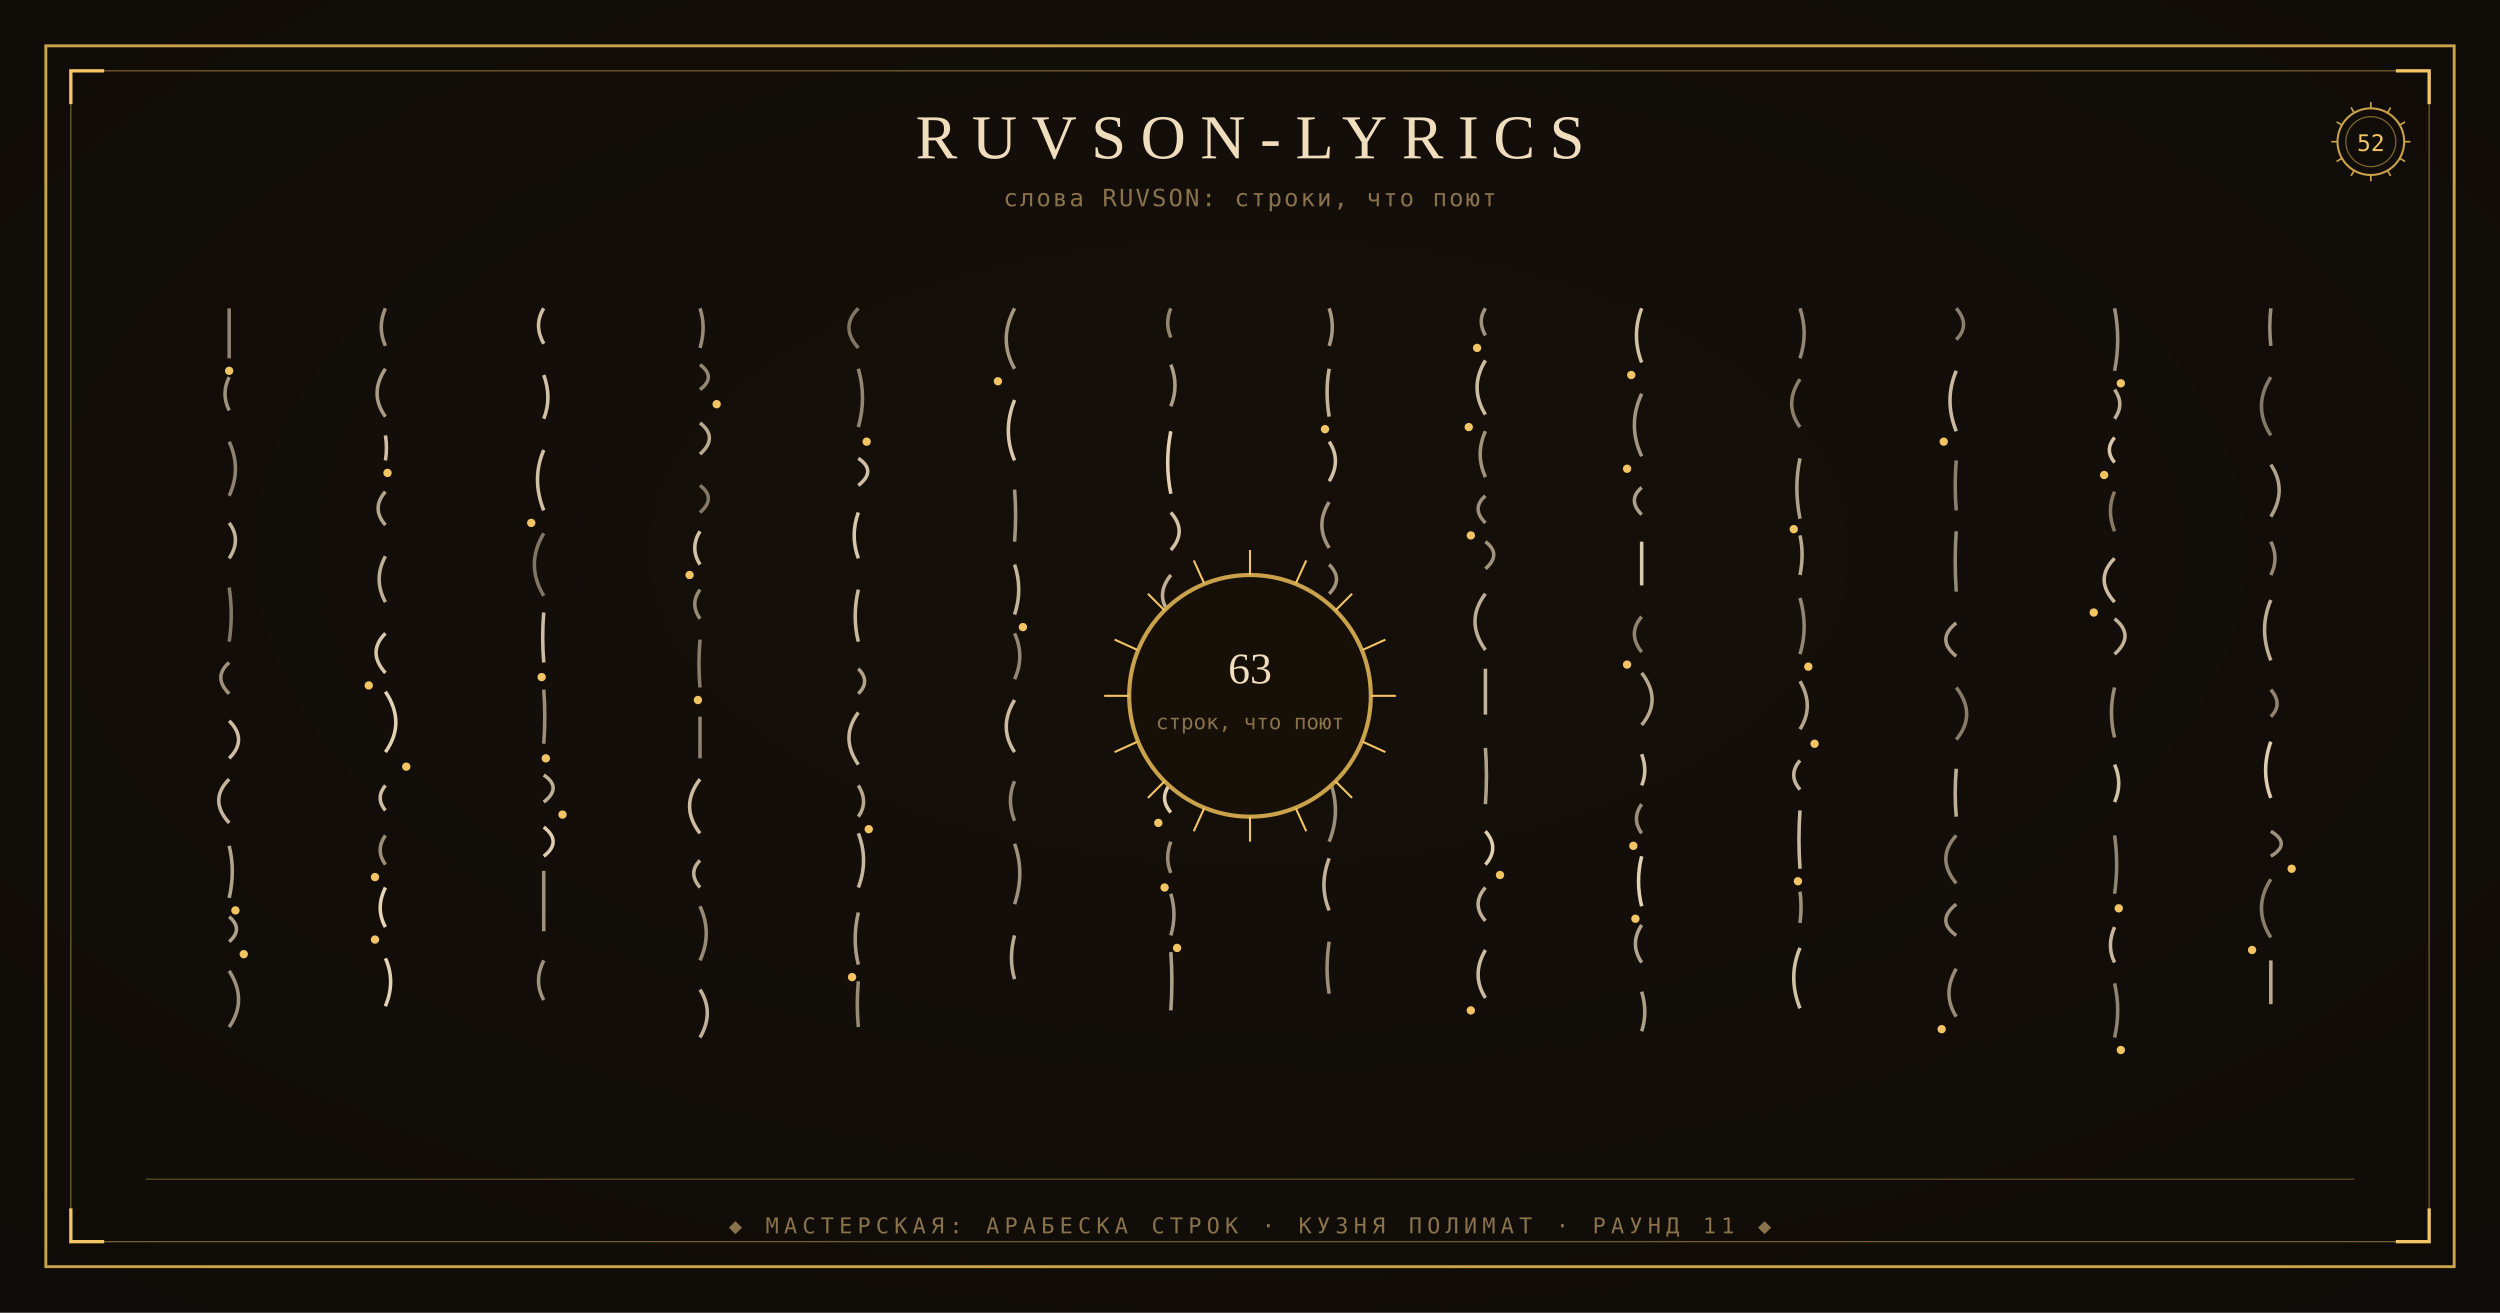
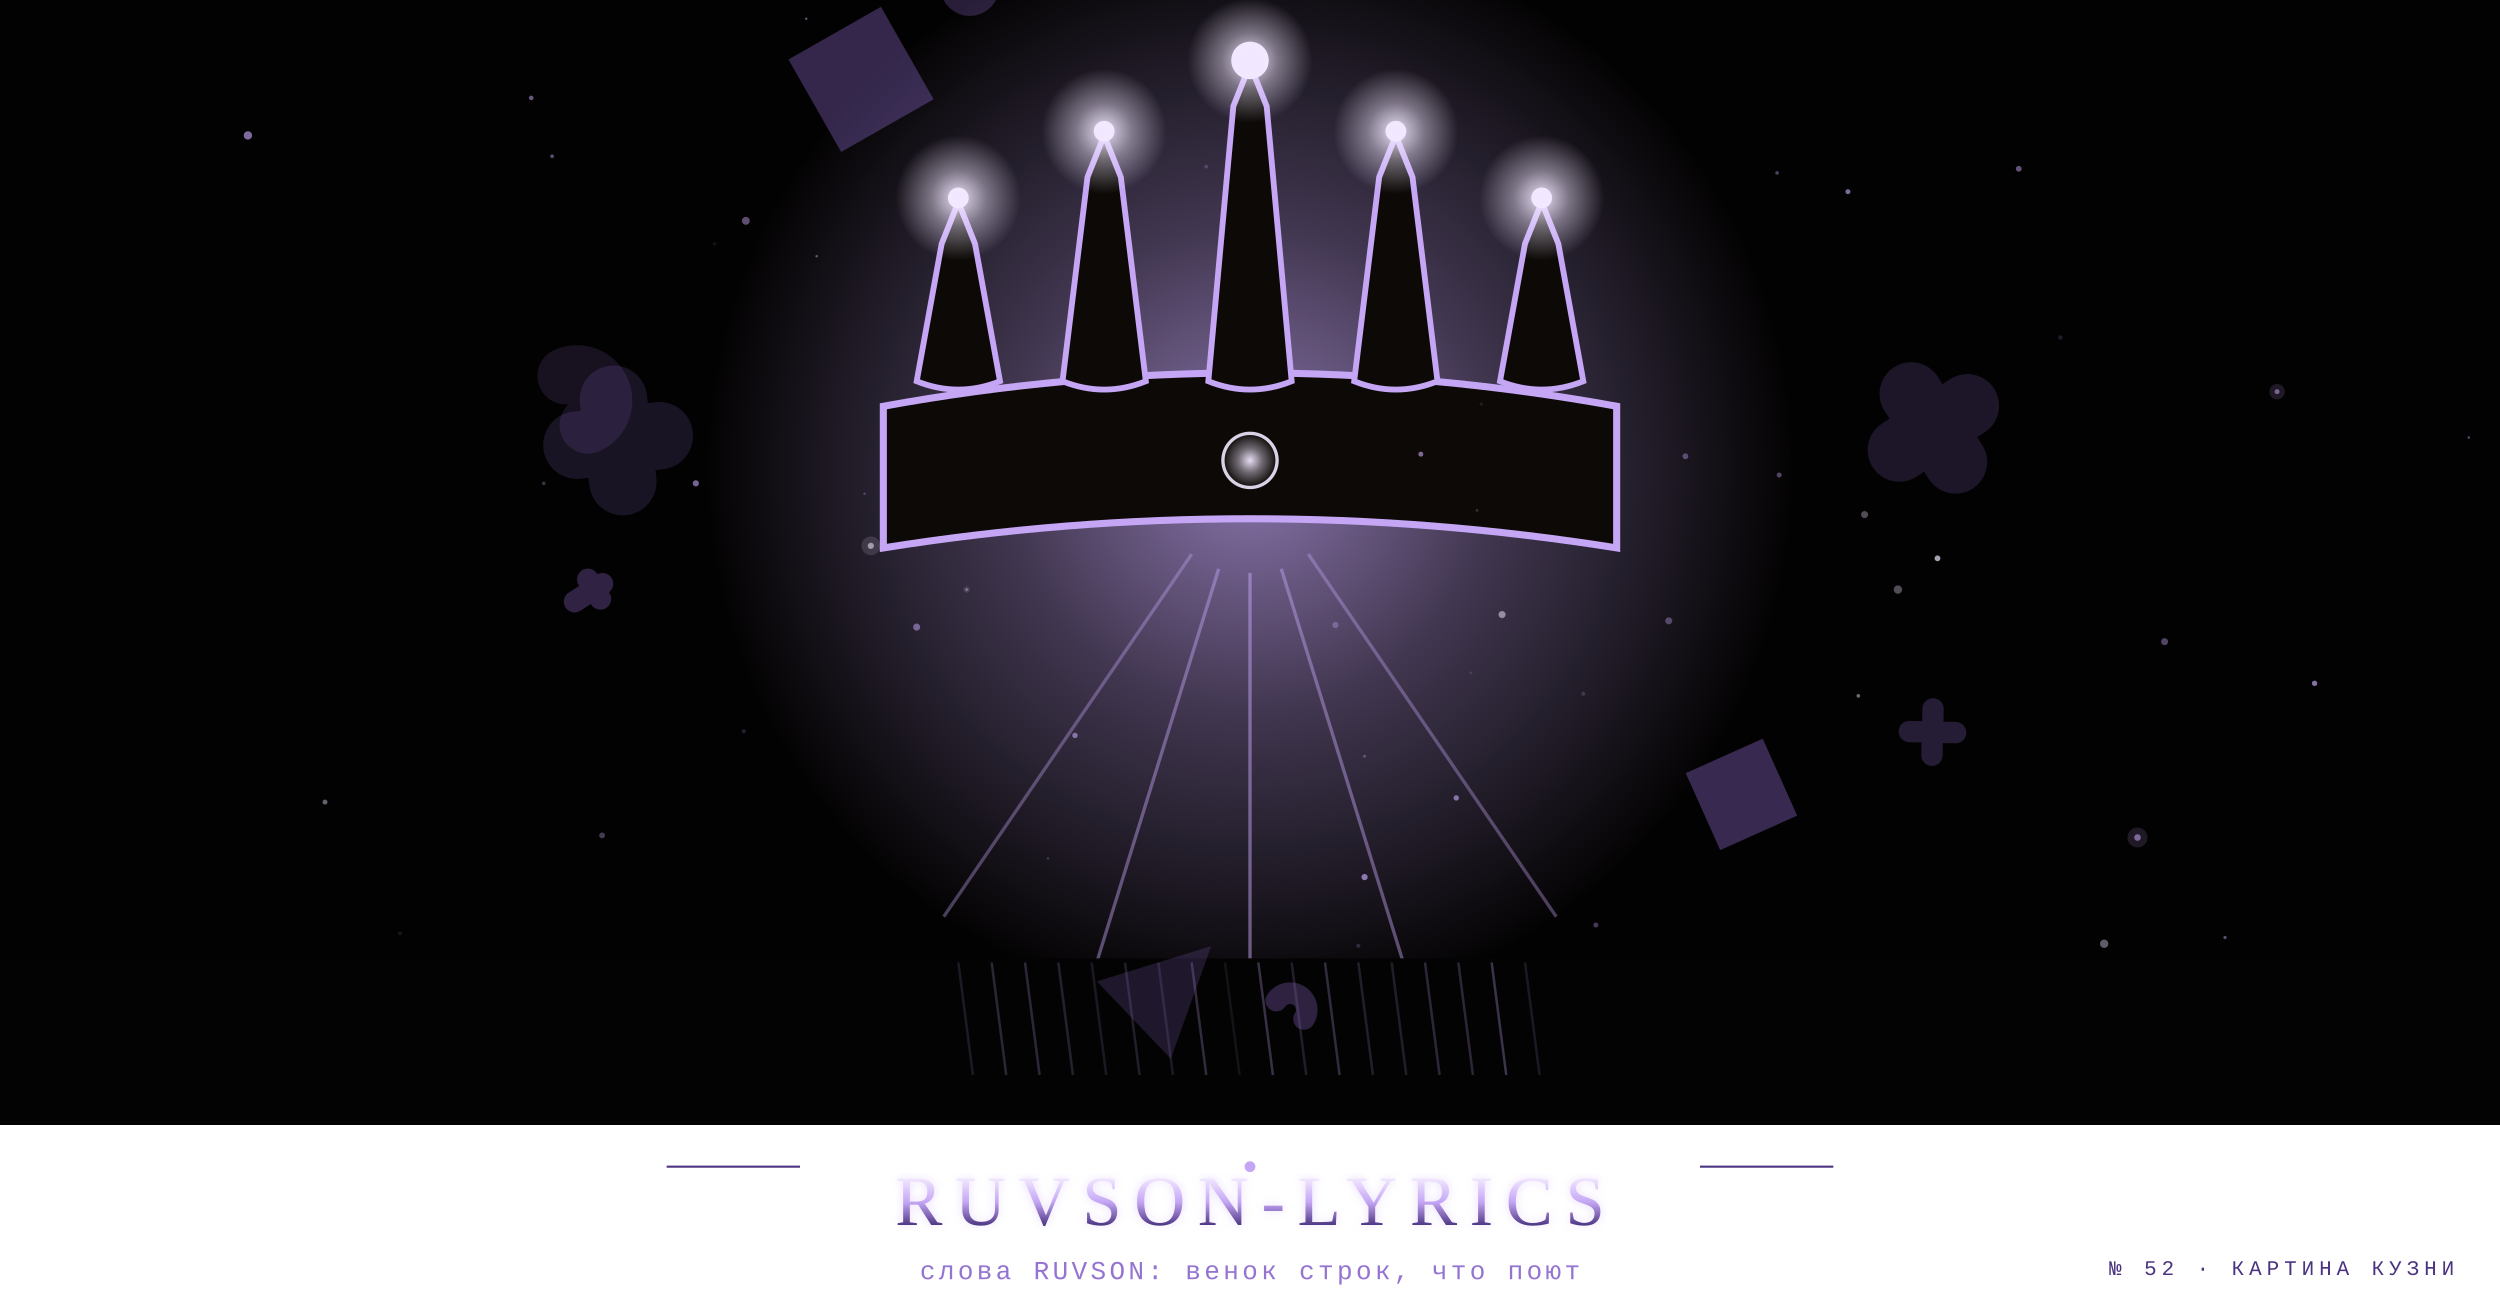
- <svg xmlns="http://www.w3.org/2000/svg" viewBox="0 0 1200 630" width="1200" height="630">
-   <rect width="1200" height="630" fill="#0E0A08" />
-   <radialGradient id="vig52" cx="0.5" cy="0.42" r="0.95">
-     <stop offset="0" stop-color="#171009" />
-     <stop offset="1" stop-color="#0E0A08" />
-   </radialGradient>
-   <rect width="1200" height="630" fill="url(#vig52)" opacity="0.9" />
-   <rect x="22" y="22" width="1156" height="586" fill="none" stroke="#C9A24B" stroke-width="1.4" />
-   <rect x="34" y="34" width="1132" height="562" fill="none" stroke="#C9A24B" stroke-width="0.6" opacity="0.55" />
-   <path d="M 34 50 L 34 34 L 50 34" fill="none" stroke="#F2C464" stroke-width="1.6" />
-   <path d="M 1166 50 L 1166 34 L 1150 34" fill="none" stroke="#F2C464" stroke-width="1.6" />
-   <path d="M 34 580 L 34 596 L 50 596" fill="none" stroke="#F2C464" stroke-width="1.6" />
-   <path d="M 1166 580 L 1166 596 L 1150 596" fill="none" stroke="#F2C464" stroke-width="1.6" />
-   <text x="600.0" y="76" text-anchor="middle" font-family="Georgia, 'Times New Roman', serif" font-size="30" fill="#F0DDBE" letter-spacing="7">RUVSON-LYRICS</text>
-   <text x="600.0" y="99" text-anchor="middle" font-family="'Cascadia Mono', ui-monospace, Consolas, monospace" font-size="11.5" fill="#8A724C" letter-spacing="1">слова RUVSON: строки, что поют</text>
-   <g transform="translate(1138,68)">
-     <circle r="16" fill="none" stroke="#C9A24B" stroke-width="1" />
-     <circle r="12" fill="none" stroke="#C9A24B" stroke-width="0.6" opacity="0.6" />
-     <text y="4.5" text-anchor="middle" font-family="'Cascadia Mono', ui-monospace, Consolas, monospace" font-size="11" fill="#F2C464">52</text>
-     <g stroke="#C9A24B" stroke-width="0.8">
-       <line x1="0" y1="-19" x2="0" y2="-16" transform="rotate(0)" />
-       <line x1="0" y1="-19" x2="0" y2="-16" transform="rotate(30)" />
-       <line x1="0" y1="-19" x2="0" y2="-16" transform="rotate(60)" />
-       <line x1="0" y1="-19" x2="0" y2="-16" transform="rotate(90)" />
-       <line x1="0" y1="-19" x2="0" y2="-16" transform="rotate(120)" />
-       <line x1="0" y1="-19" x2="0" y2="-16" transform="rotate(150)" />
-       <line x1="0" y1="-19" x2="0" y2="-16" transform="rotate(180)" />
-       <line x1="0" y1="-19" x2="0" y2="-16" transform="rotate(210)" />
-       <line x1="0" y1="-19" x2="0" y2="-16" transform="rotate(240)" />
-       <line x1="0" y1="-19" x2="0" y2="-16" transform="rotate(270)" />
-       <line x1="0" y1="-19" x2="0" y2="-16" transform="rotate(300)" />
-       <line x1="0" y1="-19" x2="0" y2="-16" transform="rotate(330)" />
-     </g>
+ <svg xmlns="http://www.w3.org/2000/svg" viewBox="0 0 1200 630" width="1200" height="630" role="img">
+   <defs>
+     <linearGradient id="bg" x1="0" y1="0" x2="0" y2="1">
+       <stop offset="0" stop-color="#030202" />
+       <stop offset=".55" stop-color="#0A0705" />
+       <stop offset="1" stop-color="#060403" />
+     </linearGradient>
+     <radialGradient id="vig" cx=".5" cy=".46" r=".75">
+       <stop offset=".55" stop-color="#000" stop-opacity="0" />
+       <stop offset="1" stop-color="#000" stop-opacity=".82" />
+     </radialGradient>
+   </defs>
+   <rect width="1200" height="540" fill="url(#bg)" />
+   <defs>
+     <radialGradient id="cr">
+       <stop offset="0" stop-color="#F2E8FF" stop-opacity="0.95" />
+       <stop offset=".45" stop-color="#F2E8FF" stop-opacity="0.43" />
+       <stop offset="1" stop-color="#F2E8FF" stop-opacity="0" />
+     </radialGradient>
+     <radialGradient id="gl">
+       <stop offset="0" stop-color="#C4A6F5" stop-opacity="0.7" />
+       <stop offset=".45" stop-color="#C4A6F5" stop-opacity="0.32" />
+       <stop offset="1" stop-color="#C4A6F5" stop-opacity="0" />
+     </radialGradient>
+   </defs>
+   <rect width="1200" height="540" fill="#040302" />
+   <rect width="1200" height="540" filter="url(#neb)" opacity=".2" />
+   <circle cx="600.0" cy="225.0" r="260.0" fill="url(#gl)" />
+   <path d="M424 263 L424 195 Q 600 163 776 195 L776 263 Q 600 235 424 263 Z" fill="#0C0906" stroke="#C4A6F5" stroke-width="3.4" />
+   <path d="M440 183 L452 117 L460 97 L468 117 L480 183 Q 460 191 440 183 Z" fill="#0C0906" stroke="#C4A6F5" stroke-width="2.8" />
+   <circle cx="460" cy="95" r="5" fill="#F2E8FF" />
+   <circle cx="460.0" cy="95.0" r="30.0" fill="url(#cr)" />
+   <path d="M510 183 L522 85 L530 65 L538 85 L550 183 Q 530 191 510 183 Z" fill="#0C0906" stroke="#C4A6F5" stroke-width="2.8" />
+   <circle cx="530" cy="63" r="5" fill="#F2E8FF" />
+   <circle cx="530.0" cy="63.0" r="30.0" fill="url(#cr)" />
+   <path d="M580 183 L592 51 L600 31 L608 51 L620 183 Q 600 191 580 183 Z" fill="#0C0906" stroke="#C4A6F5" stroke-width="2.8" />
+   <circle cx="600" cy="29" r="9" fill="#F2E8FF" />
+   <circle cx="600.0" cy="29.0" r="30.0" fill="url(#cr)" />
+   <path d="M650 183 L662 85 L670 65 L678 85 L690 183 Q 670 191 650 183 Z" fill="#0C0906" stroke="#C4A6F5" stroke-width="2.8" />
+   <circle cx="670" cy="63" r="5" fill="#F2E8FF" />
+   <circle cx="670.0" cy="63.0" r="30.0" fill="url(#cr)" />
+   <path d="M720 183 L732 117 L740 97 L748 117 L760 183 Q 740 191 720 183 Z" fill="#0C0906" stroke="#C4A6F5" stroke-width="2.8" />
+   <circle cx="740" cy="95" r="5" fill="#F2E8FF" />
+   <circle cx="740.0" cy="95.0" r="30.0" fill="url(#cr)" />
+   <circle cx="600" cy="221" r="13" fill="url(#cr)" />
+   <circle cx="600" cy="221" r="13" fill="none" stroke="#F2E8FF" stroke-width="1.6" opacity=".9" />
+   <line x1="628" y1="266" x2="747" y2="440" stroke="#C4A6F5" stroke-width="1.6" opacity="0.36" />
+   <line x1="615" y1="273" x2="677" y2="473" stroke="#C4A6F5" stroke-width="1.6" opacity="0.43" />
+   <line x1="600" y1="275" x2="600" y2="485" stroke="#C4A6F5" stroke-width="1.6" opacity="0.50" />
+   <line x1="585" y1="273" x2="523" y2="473" stroke="#C4A6F5" stroke-width="1.6" opacity="0.43" />
+   <line x1="572" y1="266" x2="453" y2="440" stroke="#C4A6F5" stroke-width="1.6" opacity="0.36" />
+   <rect x="0" y="460" width="1200" height="80" fill="#040303" />
+   <line x1="460" y1="462" x2="467" y2="516" stroke="#C4A6F5" stroke-width="1.2" opacity="0.14" />
+   <line x1="476" y1="462" x2="483" y2="516" stroke="#C4A6F5" stroke-width="1.2" opacity="0.21" />
+   <line x1="492" y1="462" x2="499" y2="516" stroke="#C4A6F5" stroke-width="1.2" opacity="0.22" />
+   <line x1="508" y1="462" x2="515" y2="516" stroke="#C4A6F5" stroke-width="1.2" opacity="0.18" />
+   <line x1="524" y1="462" x2="531" y2="516" stroke="#C4A6F5" stroke-width="1.2" opacity="0.13" />
+   <line x1="540" y1="462" x2="547" y2="516" stroke="#C4A6F5" stroke-width="1.2" opacity="0.16" />
+   <line x1="556" y1="462" x2="563" y2="516" stroke="#C4A6F5" stroke-width="1.2" opacity="0.14" />
+   <line x1="572" y1="462" x2="579" y2="516" stroke="#C4A6F5" stroke-width="1.2" opacity="0.24" />
+   <line x1="588" y1="462" x2="595" y2="516" stroke="#C4A6F5" stroke-width="1.2" opacity="0.09" />
+   <line x1="604" y1="462" x2="611" y2="516" stroke="#C4A6F5" stroke-width="1.2" opacity="0.28" />
+   <line x1="620" y1="462" x2="627" y2="516" stroke="#C4A6F5" stroke-width="1.2" opacity="0.16" />
+   <line x1="636" y1="462" x2="643" y2="516" stroke="#C4A6F5" stroke-width="1.2" opacity="0.24" />
+   <line x1="652" y1="462" x2="659" y2="516" stroke="#C4A6F5" stroke-width="1.2" opacity="0.17" />
+   <line x1="668" y1="462" x2="675" y2="516" stroke="#C4A6F5" stroke-width="1.2" opacity="0.16" />
+   <line x1="684" y1="462" x2="691" y2="516" stroke="#C4A6F5" stroke-width="1.2" opacity="0.22" />
+   <line x1="700" y1="462" x2="707" y2="516" stroke="#C4A6F5" stroke-width="1.2" opacity="0.22" />
+   <line x1="716" y1="462" x2="723" y2="516" stroke="#C4A6F5" stroke-width="1.2" opacity="0.29" />
+   <line x1="732" y1="462" x2="739" y2="516" stroke="#C4A6F5" stroke-width="1.2" opacity="0.13" />
+   <g transform="translate(928.0 205.4) rotate(11.92452) scale(13.80)">
+     <path d="M-1 -1 L1 1 M1 -1 L-1 1" stroke="#8B68CC" stroke-width="2.2" fill="none" opacity="0.191" stroke-linecap="round" />
  </g>
-   <line x1="70" y1="566" x2="1130" y2="566" stroke="#C9A24B" stroke-width="0.5" opacity="0.5" />
-   <text x="600.0" y="592" text-anchor="middle" font-family="'Cascadia Mono', ui-monospace, Consolas, monospace" font-size="10.5" fill="#8A724C" letter-spacing="2.5">◆ МАСТЕРСКАЯ: АРАБЕСКА СТРОК · КУЗНЯ ПОЛИМАТ · РАУНД 11 ◆</text>
-   <clipPath id="clip52">
-     <rect x="70" y="118" width="1060" height="404" />
-   </clipPath>
-   <g clip-path="url(#clip52)">
-     <path d="M 110 148 q 0 12 0 24" stroke="#F0DDBE" stroke-width="1.7" fill="none" opacity="0.56" />
-     <circle cx="110" cy="178" r="2" fill="#F2C464" />
-     <path d="M 110 181 q -4 8 0 16" stroke="#F0DDBE" stroke-width="1.7" fill="none" opacity="0.64" />
-     <path d="M 110 212 q 6 13 0 26" stroke="#F0DDBE" stroke-width="1.7" fill="none" opacity="0.56" />
-     <path d="M 110 251 q 6 8 0 17" stroke="#F0DDBE" stroke-width="1.7" fill="none" opacity="0.79" />
-     <path d="M 110 282 q 2 13 0 26" stroke="#F0DDBE" stroke-width="1.7" fill="none" opacity="0.51" />
-     <path d="M 110 318 q -8 7 0 15" stroke="#F0DDBE" stroke-width="1.7" fill="none" opacity="0.63" />
-     <path d="M 110 346 q 9 9 0 18" stroke="#F0DDBE" stroke-width="1.7" fill="none" opacity="0.85" />
-     <path d="M 110 374 q -10 10 0 21" stroke="#F0DDBE" stroke-width="1.7" fill="none" opacity="0.81" />
-     <path d="M 110 406 q 3 12 0 25" stroke="#F0DDBE" stroke-width="1.7" fill="none" opacity="0.72" />
-     <circle cx="113" cy="437" r="2" fill="#F2C464" />
-     <path d="M 110 440 q 7 6 0 12" stroke="#F0DDBE" stroke-width="1.7" fill="none" opacity="0.71" />
-     <circle cx="117" cy="458" r="2" fill="#F2C464" />
-     <path d="M 110 466 q 9 14 0 27" stroke="#F0DDBE" stroke-width="1.7" fill="none" opacity="0.63" />
-     <path d="M 185 148 q -4 9 0 18" stroke="#F0DDBE" stroke-width="1.7" fill="none" opacity="0.64" />
-     <path d="M 185 177 q -8 12 0 23" stroke="#F0DDBE" stroke-width="1.7" fill="none" opacity="0.68" />
-     <path d="M 185 209 q 1 6 0 12" stroke="#F0DDBE" stroke-width="1.7" fill="none" opacity="0.85" />
-     <circle cx="186" cy="227" r="2" fill="#F2C464" />
-     <path d="M 185 236 q -7 8 0 16" stroke="#F0DDBE" stroke-width="1.7" fill="none" opacity="0.73" />
-     <path d="M 185 267 q -6 11 0 22" stroke="#F0DDBE" stroke-width="1.7" fill="none" opacity="0.77" />
-     <path d="M 185 304 q -9 9 0 19" stroke="#F0DDBE" stroke-width="1.7" fill="none" opacity="0.89" />
-     <circle cx="177" cy="329" r="2" fill="#F2C464" />
-     <path d="M 185 332 q 10 15 0 29" stroke="#F0DDBE" stroke-width="1.7" fill="none" opacity="0.94" />
-     <circle cx="195" cy="368" r="2" fill="#F2C464" />
-     <path d="M 185 377 q -5 6 0 12" stroke="#F0DDBE" stroke-width="1.7" fill="none" opacity="0.85" />
-     <path d="M 185 401 q -5 7 0 14" stroke="#F0DDBE" stroke-width="1.7" fill="none" opacity="0.62" />
-     <circle cx="180" cy="421" r="2" fill="#F2C464" />
-     <path d="M 185 426 q -5 10 0 19" stroke="#F0DDBE" stroke-width="1.7" fill="none" opacity="0.95" />
-     <circle cx="180" cy="451" r="2" fill="#F2C464" />
-     <path d="M 185 460 q 5 11 0 23" stroke="#F0DDBE" stroke-width="1.7" fill="none" opacity="0.94" />
-     <path d="M 261 148 q -5 8 0 17" stroke="#F0DDBE" stroke-width="1.7" fill="none" opacity="0.85" />
-     <path d="M 261 180 q 4 11 0 21" stroke="#F0DDBE" stroke-width="1.7" fill="none" opacity="0.86" />
-     <path d="M 261 216 q -6 14 0 29" stroke="#F0DDBE" stroke-width="1.7" fill="none" opacity="0.86" />
-     <circle cx="255" cy="251" r="2" fill="#F2C464" />
-     <path d="M 261 256 q -9 15 0 30" stroke="#F0DDBE" stroke-width="1.7" fill="none" opacity="0.50" />
-     <path d="M 261 294 q -1 12 0 24" stroke="#F0DDBE" stroke-width="1.7" fill="none" opacity="0.84" />
-     <circle cx="260" cy="325" r="2" fill="#F2C464" />
-     <path d="M 261 331 q 1 13 0 26" stroke="#F0DDBE" stroke-width="1.7" fill="none" opacity="0.62" />
-     <circle cx="262" cy="364" r="2" fill="#F2C464" />
-     <path d="M 261 372 q 9 6 0 13" stroke="#F0DDBE" stroke-width="1.7" fill="none" opacity="0.77" />
-     <circle cx="270" cy="391" r="2" fill="#F2C464" />
-     <path d="M 261 397 q 9 7 0 14" stroke="#F0DDBE" stroke-width="1.7" fill="none" opacity="0.92" />
-     <path d="M 261 418 q 0 15 0 29" stroke="#F0DDBE" stroke-width="1.7" fill="none" opacity="0.63" />
-     <path d="M 261 461 q -5 10 0 19" stroke="#F0DDBE" stroke-width="1.7" fill="none" opacity="0.64" />
-     <path d="M 336 148 q 3 9 0 19" stroke="#F0DDBE" stroke-width="1.7" fill="none" opacity="0.60" />
-     <path d="M 336 175 q 8 6 0 12" stroke="#F0DDBE" stroke-width="1.7" fill="none" opacity="0.58" />
-     <circle cx="344" cy="194" r="2" fill="#F2C464" />
-     <path d="M 336 203 q 9 7 0 15" stroke="#F0DDBE" stroke-width="1.7" fill="none" opacity="0.75" />
-     <path d="M 336 233 q 8 6 0 13" stroke="#F0DDBE" stroke-width="1.7" fill="none" opacity="0.51" />
-     <path d="M 336 255 q -5 8 0 16" stroke="#F0DDBE" stroke-width="1.7" fill="none" opacity="0.87" />
-     <circle cx="331" cy="276" r="2" fill="#F2C464" />
-     <path d="M 336 283 q -5 7 0 14" stroke="#F0DDBE" stroke-width="1.7" fill="none" opacity="0.59" />
-     <path d="M 336 307 q -1 12 0 23" stroke="#F0DDBE" stroke-width="1.7" fill="none" opacity="0.53" />
-     <circle cx="335" cy="336" r="2" fill="#F2C464" />
-     <path d="M 336 344 q -0 10 0 20" stroke="#F0DDBE" stroke-width="1.7" fill="none" opacity="0.57" />
-     <path d="M 336 374 q -10 13 0 26" stroke="#F0DDBE" stroke-width="1.7" fill="none" opacity="0.84" />
-     <path d="M 336 413 q -6 6 0 13" stroke="#F0DDBE" stroke-width="1.7" fill="none" opacity="0.78" />
-     <path d="M 336 435 q 6 13 0 26" stroke="#F0DDBE" stroke-width="1.7" fill="none" opacity="0.60" />
-     <path d="M 336 475 q 7 11 0 23" stroke="#F0DDBE" stroke-width="1.7" fill="none" opacity="0.79" />
-     <path d="M 412 148 q -9 9 0 19" stroke="#F0DDBE" stroke-width="1.7" fill="none" opacity="0.50" />
-     <path d="M 412 177 q 4 14 0 28" stroke="#F0DDBE" stroke-width="1.7" fill="none" opacity="0.58" />
-     <circle cx="416" cy="212" r="2" fill="#F2C464" />
-     <path d="M 412 220 q 9 6 0 13" stroke="#F0DDBE" stroke-width="1.7" fill="none" opacity="0.85" />
-     <path d="M 412 246 q -4 11 0 22" stroke="#F0DDBE" stroke-width="1.7" fill="none" opacity="0.89" />
-     <path d="M 412 283 q -3 13 0 25" stroke="#F0DDBE" stroke-width="1.7" fill="none" opacity="0.82" />
-     <path d="M 412 321 q 6 6 0 12" stroke="#F0DDBE" stroke-width="1.7" fill="none" opacity="0.71" />
-     <path d="M 412 342 q -9 12 0 25" stroke="#F0DDBE" stroke-width="1.7" fill="none" opacity="0.82" />
-     <path d="M 412 377 q 5 8 0 15" stroke="#F0DDBE" stroke-width="1.7" fill="none" opacity="0.74" />
-     <circle cx="417" cy="398" r="2" fill="#F2C464" />
-     <path d="M 412 400 q 5 13 0 26" stroke="#F0DDBE" stroke-width="1.7" fill="none" opacity="0.82" />
-     <path d="M 412 438 q -3 13 0 25" stroke="#F0DDBE" stroke-width="1.7" fill="none" opacity="0.69" />
-     <circle cx="409" cy="469" r="2" fill="#F2C464" />
-     <path d="M 412 471 q -1 11 0 22" stroke="#F0DDBE" stroke-width="1.7" fill="none" opacity="0.60" />
-     <path d="M 487 148 q -8 15 0 29" stroke="#F0DDBE" stroke-width="1.7" fill="none" opacity="0.66" />
-     <circle cx="479" cy="183" r="2" fill="#F2C464" />
-     <path d="M 487 192 q -6 15 0 29" stroke="#F0DDBE" stroke-width="1.7" fill="none" opacity="0.89" />
-     <path d="M 487 235 q 1 12 0 25" stroke="#F0DDBE" stroke-width="1.7" fill="none" opacity="0.65" />
-     <path d="M 487 271 q 4 12 0 24" stroke="#F0DDBE" stroke-width="1.7" fill="none" opacity="0.80" />
-     <circle cx="491" cy="301" r="2" fill="#F2C464" />
-     <path d="M 487 304 q 5 11 0 22" stroke="#F0DDBE" stroke-width="1.7" fill="none" opacity="0.58" />
-     <path d="M 487 336 q -8 13 0 25" stroke="#F0DDBE" stroke-width="1.7" fill="none" opacity="0.83" />
-     <path d="M 487 375 q -4 9 0 19" stroke="#F0DDBE" stroke-width="1.7" fill="none" opacity="0.58" />
-     <path d="M 487 405 q 5 14 0 29" stroke="#F0DDBE" stroke-width="1.7" fill="none" opacity="0.63" />
-     <path d="M 487 449 q -3 11 0 21" stroke="#F0DDBE" stroke-width="1.7" fill="none" opacity="0.75" />
-     <path d="M 562 148 q -3 7 0 14" stroke="#F0DDBE" stroke-width="1.7" fill="none" opacity="0.57" />
-     <path d="M 562 175 q 4 10 0 20" stroke="#F0DDBE" stroke-width="1.7" fill="none" opacity="0.69" />
-     <path d="M 562 207 q -3 15 0 30" stroke="#F0DDBE" stroke-width="1.7" fill="none" opacity="0.94" />
-     <path d="M 562 246 q 8 9 0 18" stroke="#F0DDBE" stroke-width="1.7" fill="none" opacity="0.87" />
-     <path d="M 562 276 q -8 10 0 19" stroke="#F0DDBE" stroke-width="1.7" fill="none" opacity="0.77" />
-     <path d="M 562 306 q -1 12 0 24" stroke="#F0DDBE" stroke-width="1.7" fill="none" opacity="0.51" />
-     <path d="M 562 341 q -5 12 0 24" stroke="#F0DDBE" stroke-width="1.7" fill="none" opacity="0.77" />
-     <path d="M 562 376 q -6 7 0 14" stroke="#F0DDBE" stroke-width="1.7" fill="none" opacity="0.93" />
-     <circle cx="556" cy="395" r="2" fill="#F2C464" />
-     <path d="M 562 404 q -3 8 0 15" stroke="#F0DDBE" stroke-width="1.7" fill="none" opacity="0.61" />
-     <circle cx="559" cy="426" r="2" fill="#F2C464" />
-     <path d="M 562 429 q 3 10 0 20" stroke="#F0DDBE" stroke-width="1.7" fill="none" opacity="0.65" />
-     <circle cx="565" cy="455" r="2" fill="#F2C464" />
-     <path d="M 562 457 q 1 14 0 28" stroke="#F0DDBE" stroke-width="1.7" fill="none" opacity="0.70" />
-     <path d="M 638 148 q 3 9 0 18" stroke="#F0DDBE" stroke-width="1.7" fill="none" opacity="0.67" />
-     <path d="M 638 177 q -2 11 0 23" stroke="#F0DDBE" stroke-width="1.7" fill="none" opacity="0.79" />
-     <circle cx="636" cy="206" r="2" fill="#F2C464" />
-     <path d="M 638 212 q 6 9 0 19" stroke="#F0DDBE" stroke-width="1.7" fill="none" opacity="0.86" />
-     <path d="M 638 241 q -7 11 0 22" stroke="#F0DDBE" stroke-width="1.7" fill="none" opacity="0.64" />
-     <path d="M 638 271 q 7 7 0 14" stroke="#F0DDBE" stroke-width="1.7" fill="none" opacity="0.63" />
-     <path d="M 638 298 q -3 14 0 29" stroke="#F0DDBE" stroke-width="1.7" fill="none" opacity="0.80" />
-     <path d="M 638 342 q -7 9 0 19" stroke="#F0DDBE" stroke-width="1.7" fill="none" opacity="0.80" />
-     <path d="M 638 374 q 6 15 0 30" stroke="#F0DDBE" stroke-width="1.7" fill="none" opacity="0.62" />
-     <path d="M 638 412 q -5 13 0 25" stroke="#F0DDBE" stroke-width="1.7" fill="none" opacity="0.79" />
-     <path d="M 638 452 q -2 13 0 25" stroke="#F0DDBE" stroke-width="1.7" fill="none" opacity="0.62" />
-     <path d="M 713 148 q -4 6 0 13" stroke="#F0DDBE" stroke-width="1.7" fill="none" opacity="0.64" />
-     <circle cx="709" cy="167" r="2" fill="#F2C464" />
-     <path d="M 713 173 q -8 13 0 26" stroke="#F0DDBE" stroke-width="1.7" fill="none" opacity="0.84" />
-     <circle cx="705" cy="205" r="2" fill="#F2C464" />
-     <path d="M 713 207 q -5 11 0 22" stroke="#F0DDBE" stroke-width="1.7" fill="none" opacity="0.64" />
-     <path d="M 713 238 q -7 6 0 13" stroke="#F0DDBE" stroke-width="1.7" fill="none" opacity="0.62" />
-     <circle cx="706" cy="257" r="2" fill="#F2C464" />
-     <path d="M 713 260 q 8 6 0 13" stroke="#F0DDBE" stroke-width="1.7" fill="none" opacity="0.63" />
-     <path d="M 713 285 q -10 13 0 27" stroke="#F0DDBE" stroke-width="1.7" fill="none" opacity="0.77" />
-     <path d="M 713 321 q 0 11 0 22" stroke="#F0DDBE" stroke-width="1.7" fill="none" opacity="0.79" />
-     <path d="M 713 359 q 1 13 0 27" stroke="#F0DDBE" stroke-width="1.7" fill="none" opacity="0.71" />
-     <path d="M 713 399 q 7 8 0 16" stroke="#F0DDBE" stroke-width="1.7" fill="none" opacity="0.93" />
-     <circle cx="720" cy="420" r="2" fill="#F2C464" />
-     <path d="M 713 426 q -7 8 0 16" stroke="#F0DDBE" stroke-width="1.7" fill="none" opacity="0.78" />
-     <path d="M 713 456 q -7 12 0 23" stroke="#F0DDBE" stroke-width="1.7" fill="none" opacity="0.84" />
-     <circle cx="706" cy="485" r="2" fill="#F2C464" />
-     <path d="M 788 148 q -5 13 0 26" stroke="#F0DDBE" stroke-width="1.7" fill="none" opacity="0.86" />
-     <circle cx="783" cy="180" r="2" fill="#F2C464" />
-     <path d="M 788 189 q -7 15 0 30" stroke="#F0DDBE" stroke-width="1.7" fill="none" opacity="0.65" />
-     <circle cx="781" cy="225" r="2" fill="#F2C464" />
-     <path d="M 788 234 q -7 6 0 13" stroke="#F0DDBE" stroke-width="1.7" fill="none" opacity="0.70" />
-     <path d="M 788 260 q -0 11 0 21" stroke="#F0DDBE" stroke-width="1.7" fill="none" opacity="0.90" />
-     <path d="M 788 296 q -7 8 0 17" stroke="#F0DDBE" stroke-width="1.7" fill="none" opacity="0.56" />
-     <circle cx="781" cy="319" r="2" fill="#F2C464" />
-     <path d="M 788 323 q 10 13 0 25" stroke="#F0DDBE" stroke-width="1.7" fill="none" opacity="0.74" />
-     <path d="M 788 362 q 3 8 0 15" stroke="#F0DDBE" stroke-width="1.7" fill="none" opacity="0.86" />
-     <path d="M 788 386 q -5 7 0 14" stroke="#F0DDBE" stroke-width="1.7" fill="none" opacity="0.62" />
-     <circle cx="784" cy="406" r="2" fill="#F2C464" />
-     <path d="M 788 411 q -3 12 0 24" stroke="#F0DDBE" stroke-width="1.7" fill="none" opacity="0.94" />
-     <circle cx="785" cy="441" r="2" fill="#F2C464" />
-     <path d="M 788 444 q -6 9 0 18" stroke="#F0DDBE" stroke-width="1.7" fill="none" opacity="0.72" />
-     <path d="M 788 476 q 3 10 0 19" stroke="#F0DDBE" stroke-width="1.7" fill="none" opacity="0.70" />
-     <path d="M 864 148 q 4 12 0 24" stroke="#F0DDBE" stroke-width="1.7" fill="none" opacity="0.58" />
-     <path d="M 864 182 q -8 12 0 23" stroke="#F0DDBE" stroke-width="1.7" fill="none" opacity="0.54" />
-     <path d="M 864 220 q -3 14 0 29" stroke="#F0DDBE" stroke-width="1.7" fill="none" opacity="0.71" />
-     <circle cx="861" cy="254" r="2" fill="#F2C464" />
-     <path d="M 864 257 q 2 9 0 19" stroke="#F0DDBE" stroke-width="1.7" fill="none" opacity="0.74" />
-     <path d="M 864 287 q 4 14 0 27" stroke="#F0DDBE" stroke-width="1.7" fill="none" opacity="0.58" />
-     <circle cx="868" cy="320" r="2" fill="#F2C464" />
-     <path d="M 864 327 q 7 12 0 23" stroke="#F0DDBE" stroke-width="1.7" fill="none" opacity="0.73" />
-     <circle cx="871" cy="357" r="2" fill="#F2C464" />
-     <path d="M 864 365 q -6 7 0 14" stroke="#F0DDBE" stroke-width="1.7" fill="none" opacity="0.80" />
-     <path d="M 864 389 q -1 14 0 28" stroke="#F0DDBE" stroke-width="1.7" fill="none" opacity="0.82" />
-     <circle cx="863" cy="423" r="2" fill="#F2C464" />
-     <path d="M 864 428 q 1 7 0 15" stroke="#F0DDBE" stroke-width="1.7" fill="none" opacity="0.63" />
-     <path d="M 864 455 q -6 14 0 29" stroke="#F0DDBE" stroke-width="1.7" fill="none" opacity="0.86" />
-     <path d="M 939 148 q 7 8 0 15" stroke="#F0DDBE" stroke-width="1.7" fill="none" opacity="0.54" />
-     <path d="M 939 178 q -6 14 0 29" stroke="#F0DDBE" stroke-width="1.7" fill="none" opacity="0.83" />
-     <circle cx="933" cy="212" r="2" fill="#F2C464" />
-     <path d="M 939 221 q -1 12 0 24" stroke="#F0DDBE" stroke-width="1.7" fill="none" opacity="0.55" />
-     <path d="M 939 255 q -1 14 0 29" stroke="#F0DDBE" stroke-width="1.7" fill="none" opacity="0.59" />
-     <path d="M 939 299 q -10 8 0 16" stroke="#F0DDBE" stroke-width="1.7" fill="none" opacity="0.68" />
-     <path d="M 939 330 q 10 13 0 25" stroke="#F0DDBE" stroke-width="1.7" fill="none" opacity="0.53" />
-     <path d="M 939 369 q -1 12 0 23" stroke="#F0DDBE" stroke-width="1.7" fill="none" opacity="0.78" />
-     <path d="M 939 401 q -10 11 0 23" stroke="#F0DDBE" stroke-width="1.7" fill="none" opacity="0.57" />
-     <path d="M 939 434 q -10 8 0 15" stroke="#F0DDBE" stroke-width="1.7" fill="none" opacity="0.64" />
-     <path d="M 939 465 q -7 12 0 23" stroke="#F0DDBE" stroke-width="1.7" fill="none" opacity="0.60" />
-     <circle cx="932" cy="494" r="2" fill="#F2C464" />
-     <path d="M 1015 148 q 3 15 0 30" stroke="#F0DDBE" stroke-width="1.7" fill="none" opacity="0.62" />
-     <circle cx="1018" cy="184" r="2" fill="#F2C464" />
-     <path d="M 1015 187 q 5 7 0 14" stroke="#F0DDBE" stroke-width="1.7" fill="none" opacity="0.77" />
-     <path d="M 1015 210 q -5 6 0 12" stroke="#F0DDBE" stroke-width="1.7" fill="none" opacity="0.89" />
-     <circle cx="1010" cy="228" r="2" fill="#F2C464" />
-     <path d="M 1015 236 q -4 9 0 19" stroke="#F0DDBE" stroke-width="1.7" fill="none" opacity="0.52" />
-     <path d="M 1015 268 q -10 10 0 21" stroke="#F0DDBE" stroke-width="1.7" fill="none" opacity="0.84" />
-     <circle cx="1005" cy="294" r="2" fill="#F2C464" />
-     <path d="M 1015 297 q 10 8 0 17" stroke="#F0DDBE" stroke-width="1.7" fill="none" opacity="0.79" />
-     <path d="M 1015 330 q -3 12 0 24" stroke="#F0DDBE" stroke-width="1.7" fill="none" opacity="0.60" />
-     <path d="M 1015 367 q 4 9 0 18" stroke="#F0DDBE" stroke-width="1.7" fill="none" opacity="0.86" />
-     <path d="M 1015 401 q 2 14 0 28" stroke="#F0DDBE" stroke-width="1.7" fill="none" opacity="0.57" />
-     <circle cx="1017" cy="436" r="2" fill="#F2C464" />
-     <path d="M 1015 445 q -4 9 0 17" stroke="#F0DDBE" stroke-width="1.7" fill="none" opacity="0.82" />
-     <path d="M 1015 472 q 3 13 0 26" stroke="#F0DDBE" stroke-width="1.7" fill="none" opacity="0.57" />
-     <circle cx="1018" cy="504" r="2" fill="#F2C464" />
-     <path d="M 1090 148 q -1 9 0 18" stroke="#F0DDBE" stroke-width="1.7" fill="none" opacity="0.61" />
-     <path d="M 1090 181 q -9 14 0 28" stroke="#F0DDBE" stroke-width="1.7" fill="none" opacity="0.51" />
-     <path d="M 1090 223 q 8 12 0 25" stroke="#F0DDBE" stroke-width="1.7" fill="none" opacity="0.71" />
-     <path d="M 1090 260 q 4 8 0 16" stroke="#F0DDBE" stroke-width="1.7" fill="none" opacity="0.59" />
-     <path d="M 1090 288 q -6 14 0 29" stroke="#F0DDBE" stroke-width="1.7" fill="none" opacity="0.77" />
-     <path d="M 1090 331 q 6 7 0 13" stroke="#F0DDBE" stroke-width="1.7" fill="none" opacity="0.57" />
-     <path d="M 1090 356 q -5 14 0 27" stroke="#F0DDBE" stroke-width="1.7" fill="none" opacity="0.92" />
-     <path d="M 1090 399 q 10 6 0 12" stroke="#F0DDBE" stroke-width="1.7" fill="none" opacity="0.63" />
-     <circle cx="1100" cy="417" r="2" fill="#F2C464" />
-     <path d="M 1090 422 q -9 14 0 28" stroke="#F0DDBE" stroke-width="1.7" fill="none" opacity="0.54" />
-     <circle cx="1081" cy="456" r="2" fill="#F2C464" />
-     <path d="M 1090 461 q 0 10 0 21" stroke="#F0DDBE" stroke-width="1.7" fill="none" opacity="0.75" />
-     <circle cx="600.0" cy="334.0" r="58" fill="#171009" stroke="#C9A24B" stroke-width="2" />
-     <line x1="658" y1="334" x2="670" y2="334" stroke="#F2C464" stroke-width="1" />
-     <line x1="654" y1="356" x2="665" y2="361" stroke="#F2C464" stroke-width="1" />
-     <line x1="641" y1="375" x2="649" y2="383" stroke="#F2C464" stroke-width="1" />
-     <line x1="622" y1="388" x2="627" y2="399" stroke="#F2C464" stroke-width="1" />
-     <line x1="600" y1="392" x2="600" y2="404" stroke="#F2C464" stroke-width="1" />
-     <line x1="578" y1="388" x2="573" y2="399" stroke="#F2C464" stroke-width="1" />
-     <line x1="559" y1="375" x2="551" y2="383" stroke="#F2C464" stroke-width="1" />
-     <line x1="546" y1="356" x2="535" y2="361" stroke="#F2C464" stroke-width="1" />
-     <line x1="542" y1="334" x2="530" y2="334" stroke="#F2C464" stroke-width="1" />
-     <line x1="546" y1="312" x2="535" y2="307" stroke="#F2C464" stroke-width="1" />
-     <line x1="559" y1="293" x2="551" y2="285" stroke="#F2C464" stroke-width="1" />
-     <line x1="578" y1="280" x2="573" y2="269" stroke="#F2C464" stroke-width="1" />
-     <line x1="600" y1="276" x2="600" y2="264" stroke="#F2C464" stroke-width="1" />
-     <line x1="622" y1="280" x2="627" y2="269" stroke="#F2C464" stroke-width="1" />
-     <line x1="641" y1="293" x2="649" y2="285" stroke="#F2C464" stroke-width="1" />
-     <line x1="654" y1="312" x2="665" y2="307" stroke="#F2C464" stroke-width="1" />
-     <text x="600.0" y="328.0" text-anchor="middle" font-family="Georgia, 'Times New Roman', serif" font-size="21" fill="#F0DDBE">63</text>
-     <text x="600.0" y="350.0" text-anchor="middle" font-family="'Cascadia Mono', ui-monospace, Consolas, monospace" font-size="10" fill="#8A724C">строк, что поют</text>
+   <g transform="translate(927.6 351.4) rotate(46.37187) scale(7.87)">
+     <path d="M-1 -1 L1 1 M1 -1 L-1 1" stroke="#8B68CC" stroke-width="1.3" fill="none" opacity="0.256" stroke-linecap="round" />
  </g>
+   <g transform="translate(558.7 475.8) rotate(46.28726) scale(10.81)">
+     <path d="M-1 1 L0 -1 L1 1 Z" stroke="#8B68CC" stroke-width="1.7" fill="none" opacity="0.202" stroke-linecap="round" />
+   </g>
+   <g transform="translate(835.9 381.3) rotate(65.88001) scale(11.24)">
+     <path d="M-0.9 -0.9 H0.9 V0.9 H-0.9 Z" stroke="#8B68CC" stroke-width="1.8" fill="none" opacity="0.383" stroke-linecap="round" />
+   </g>
+   <g transform="translate(282.5 284.5) rotate(57.25921) scale(7.96)">
+     <path d="M0 -1 L0 1 M-0.7 -0.4 L0.7 -0.4" stroke="#8B68CC" stroke-width="1.3" fill="none" opacity="0.323" stroke-linecap="round" />
+   </g>
+   <g transform="translate(465.5 -6.6) rotate(87.52258) scale(9.18)">
+     <circle r="0.8" stroke="#8B68CC" stroke-width="1.5" fill="none" opacity="0.277" stroke-linecap="round" />
+     <circle r="0.2" fill="#8B68CC" opacity="0.277" />
+   </g>
+   <g transform="translate(284.0 189.1) rotate(65.82564) scale(12.98)">
+     <path d="M-1 0.6 A1 1 0 0 1 1 0.6" stroke="#8B68CC" stroke-width="2.1" fill="none" opacity="0.152" stroke-linecap="round" />
+   </g>
+   <g transform="translate(621.9 480.7) rotate(33.4029) scale(7.97)">
+     <path d="M-1 0.6 A1 1 0 0 1 1 0.6" stroke="#8B68CC" stroke-width="1.3" fill="none" opacity="0.306" stroke-linecap="round" />
+   </g>
+   <g transform="translate(296.7 211.4) rotate(38.47699) scale(14.07)">
+     <path d="M-1 -1 L1 1 M1 -1 L-1 1" stroke="#8B68CC" stroke-width="2.3" fill="none" opacity="0.168" stroke-linecap="round" />
+   </g>
+   <g transform="translate(413.3 38.1) rotate(60.33271) scale(13.10)">
+     <path d="M-0.9 -0.9 H0.9 V0.9 H-0.9 Z" stroke="#8B68CC" stroke-width="2.1" fill="none" opacity="0.363" stroke-linecap="round" />
+   </g>
+   <circle cx="119" cy="65" r="2.0" fill="#C4A6F5" opacity="0.64" />
+   <circle cx="709" cy="245" r="0.7" fill="#F2E8FF" opacity="0.17" />
+   <circle cx="343" cy="117" r="0.8" fill="#C4A6F5" opacity="0.10" />
+   <circle cx="655" cy="421" r="1.5" fill="#C4A6F5" opacity="0.67" />
+   <circle cx="641" cy="300" r="1.5" fill="#C4A6F5" opacity="0.35" />
+   <circle cx="887" cy="92" r="1.2" fill="#C4A6F5" opacity="0.63" />
+   <circle cx="1039" cy="308" r="1.7" fill="#C4A6F5" opacity="0.40" />
+   <circle cx="854" cy="228" r="1.2" fill="#C4A6F5" opacity="0.39" />
+   <circle cx="334" cy="232" r="1.5" fill="#C4A6F5" opacity="0.59" />
+   <circle cx="711" cy="194" r="0.8" fill="#F2E8FF" opacity="0.10" />
+   <circle cx="1111" cy="328" r="1.3" fill="#C4A6F5" opacity="0.67" />
+   <circle cx="358" cy="106" r="1.9" fill="#C4A6F5" opacity="0.46" />
+   <circle cx="809" cy="219" r="1.4" fill="#C4A6F5" opacity="0.39" />
+   <circle cx="503" cy="412" r="0.6" fill="#C4A6F5" opacity="0.24" />
+   <circle cx="579" cy="80" r="0.9" fill="#C4A6F5" opacity="0.24" />
+   <circle cx="1010" cy="453" r="2.0" fill="#F2E8FF" opacity="0.39" />
+   <circle cx="989" cy="162" r="1.1" fill="#C4A6F5" opacity="0.15" />
+   <circle cx="261" cy="232" r="0.9" fill="#C4A6F5" opacity="0.28" />
+   <circle cx="415" cy="237" r="0.6" fill="#C4A6F5" opacity="0.31" />
+   <circle cx="357" cy="351" r="1.0" fill="#C4A6F5" opacity="0.17" />
+   <circle cx="706" cy="323" r="0.7" fill="#C4A6F5" opacity="0.14" />
+   <circle cx="930" cy="268" r="1.4" fill="#F2E8FF" opacity="0.68" />
+   <circle cx="440" cy="301" r="1.7" fill="#C4A6F5" opacity="0.51" />
+   <circle cx="156" cy="385" r="1.2" fill="#F2E8FF" opacity="0.41" />
+   <circle cx="969" cy="81" r="1.4" fill="#C4A6F5" opacity="0.49" />
+   <circle cx="1026" cy="402" r="4.8" fill="#C4A6F5" opacity=".14" />
+   <circle cx="1026" cy="402" r="1.6" fill="#C4A6F5" opacity="0.56" />
+   <circle cx="801" cy="298" r="1.7" fill="#C4A6F5" opacity="0.36" />
+   <circle cx="516" cy="353" r="1.3" fill="#C4A6F5" opacity="0.59" />
+   <circle cx="1185" cy="210" r="0.6" fill="#C4A6F5" opacity="0.46" />
+   <circle cx="418" cy="262" r="4.5" fill="#F2E8FF" opacity=".14" />
+   <circle cx="418" cy="262" r="1.5" fill="#F2E8FF" opacity="0.55" />
+   <circle cx="655" cy="363" r="0.7" fill="#C4A6F5" opacity="0.36" />
+   <circle cx="682" cy="218" r="1.2" fill="#C4A6F5" opacity="0.61" />
+   <circle cx="760" cy="333" r="1.0" fill="#C4A6F5" opacity="0.19" />
+   <circle cx="766" cy="444" r="1.2" fill="#C4A6F5" opacity="0.34" />
+   <circle cx="387" cy="9" r="0.6" fill="#C4A6F5" opacity="0.47" />
+   <circle cx="652" cy="454" r="1.0" fill="#C4A6F5" opacity="0.19" />
+   <circle cx="699" cy="383" r="1.3" fill="#C4A6F5" opacity="0.62" />
+   <circle cx="464" cy="283" r="1.5" fill="#F2E8FF" opacity=".14" />
+   <circle cx="464" cy="283" r="0.5" fill="#F2E8FF" opacity="0.50" />
+   <circle cx="1068" cy="450" r="0.8" fill="#C4A6F5" opacity="0.46" />
+   <circle cx="853" cy="83" r="0.9" fill="#C4A6F5" opacity="0.37" />
+   <circle cx="192" cy="448" r="0.9" fill="#C4A6F5" opacity="0.12" />
+   <circle cx="721" cy="295" r="1.7" fill="#F2E8FF" opacity="0.51" />
+   <circle cx="392" cy="123" r="0.6" fill="#F2E8FF" opacity="0.36" />
+   <circle cx="1093" cy="188" r="3.7" fill="#C4A6F5" opacity=".14" />
+   <circle cx="1093" cy="188" r="1.2" fill="#C4A6F5" opacity="0.54" />
+   <circle cx="255" cy="47" r="1.1" fill="#C4A6F5" opacity="0.52" />
+   <circle cx="892" cy="334" r="0.9" fill="#F2E8FF" opacity="0.44" />
+   <circle cx="265" cy="75" r="0.9" fill="#C4A6F5" opacity="0.46" />
+   <circle cx="289" cy="401" r="1.4" fill="#C4A6F5" opacity="0.34" />
+   <circle cx="895" cy="247" r="1.7" fill="#F2E8FF" opacity="0.33" />
+   <circle cx="911" cy="283" r="2.0" fill="#F2E8FF" opacity="0.33" />
+   <linearGradient id="gtxt" x1="0" y1="0" x2="0" y2="1">
+     <stop offset="0" stop-color="#F2E8FF" />
+     <stop offset=".5" stop-color="#C4A6F5" />
+     <stop offset="1" stop-color="#4A3380" />
+   </linearGradient>
+   <filter id="soft">
+     <feGaussianBlur stdDeviation="2.2" />
+   </filter>
+   <line x1="320" y1="560" x2="384" y2="560" stroke="#4A3380" stroke-width="1" />
+   <circle cx="600" cy="560" r="2.6" fill="#C4A6F5" />
+   <line x1="816" y1="560" x2="880" y2="560" stroke="#4A3380" stroke-width="1" />
+   <text x="600.0" y="588" text-anchor="middle" font-family="Georgia,'Times New Roman',serif" font-size="34" letter-spacing="6" fill="#C4A6F5" opacity=".38" filter="url(#soft)">RUVSON-LYRICS</text>
+   <text x="600.0" y="588" text-anchor="middle" font-family="Georgia,'Times New Roman',serif" font-size="34" letter-spacing="6" fill="url(#gtxt)">RUVSON-LYRICS</text>
+   <text x="600.0" y="614" text-anchor="middle" font-family="ui-monospace,'Cascadia Mono',Consolas,'Courier New',monospace" font-size="12.5" letter-spacing="1.6" fill="#8B68CC" opacity=".92">слова RUVSON: венок строк, что поют</text>
+   <text x="1178" y="612" text-anchor="end" font-family="ui-monospace,'Cascadia Mono',Consolas,'Courier New',monospace" font-size="10" letter-spacing="2.4" fill="#4A3380">№ 52 · КАРТИНА КУЗНИ</text>
</svg>
